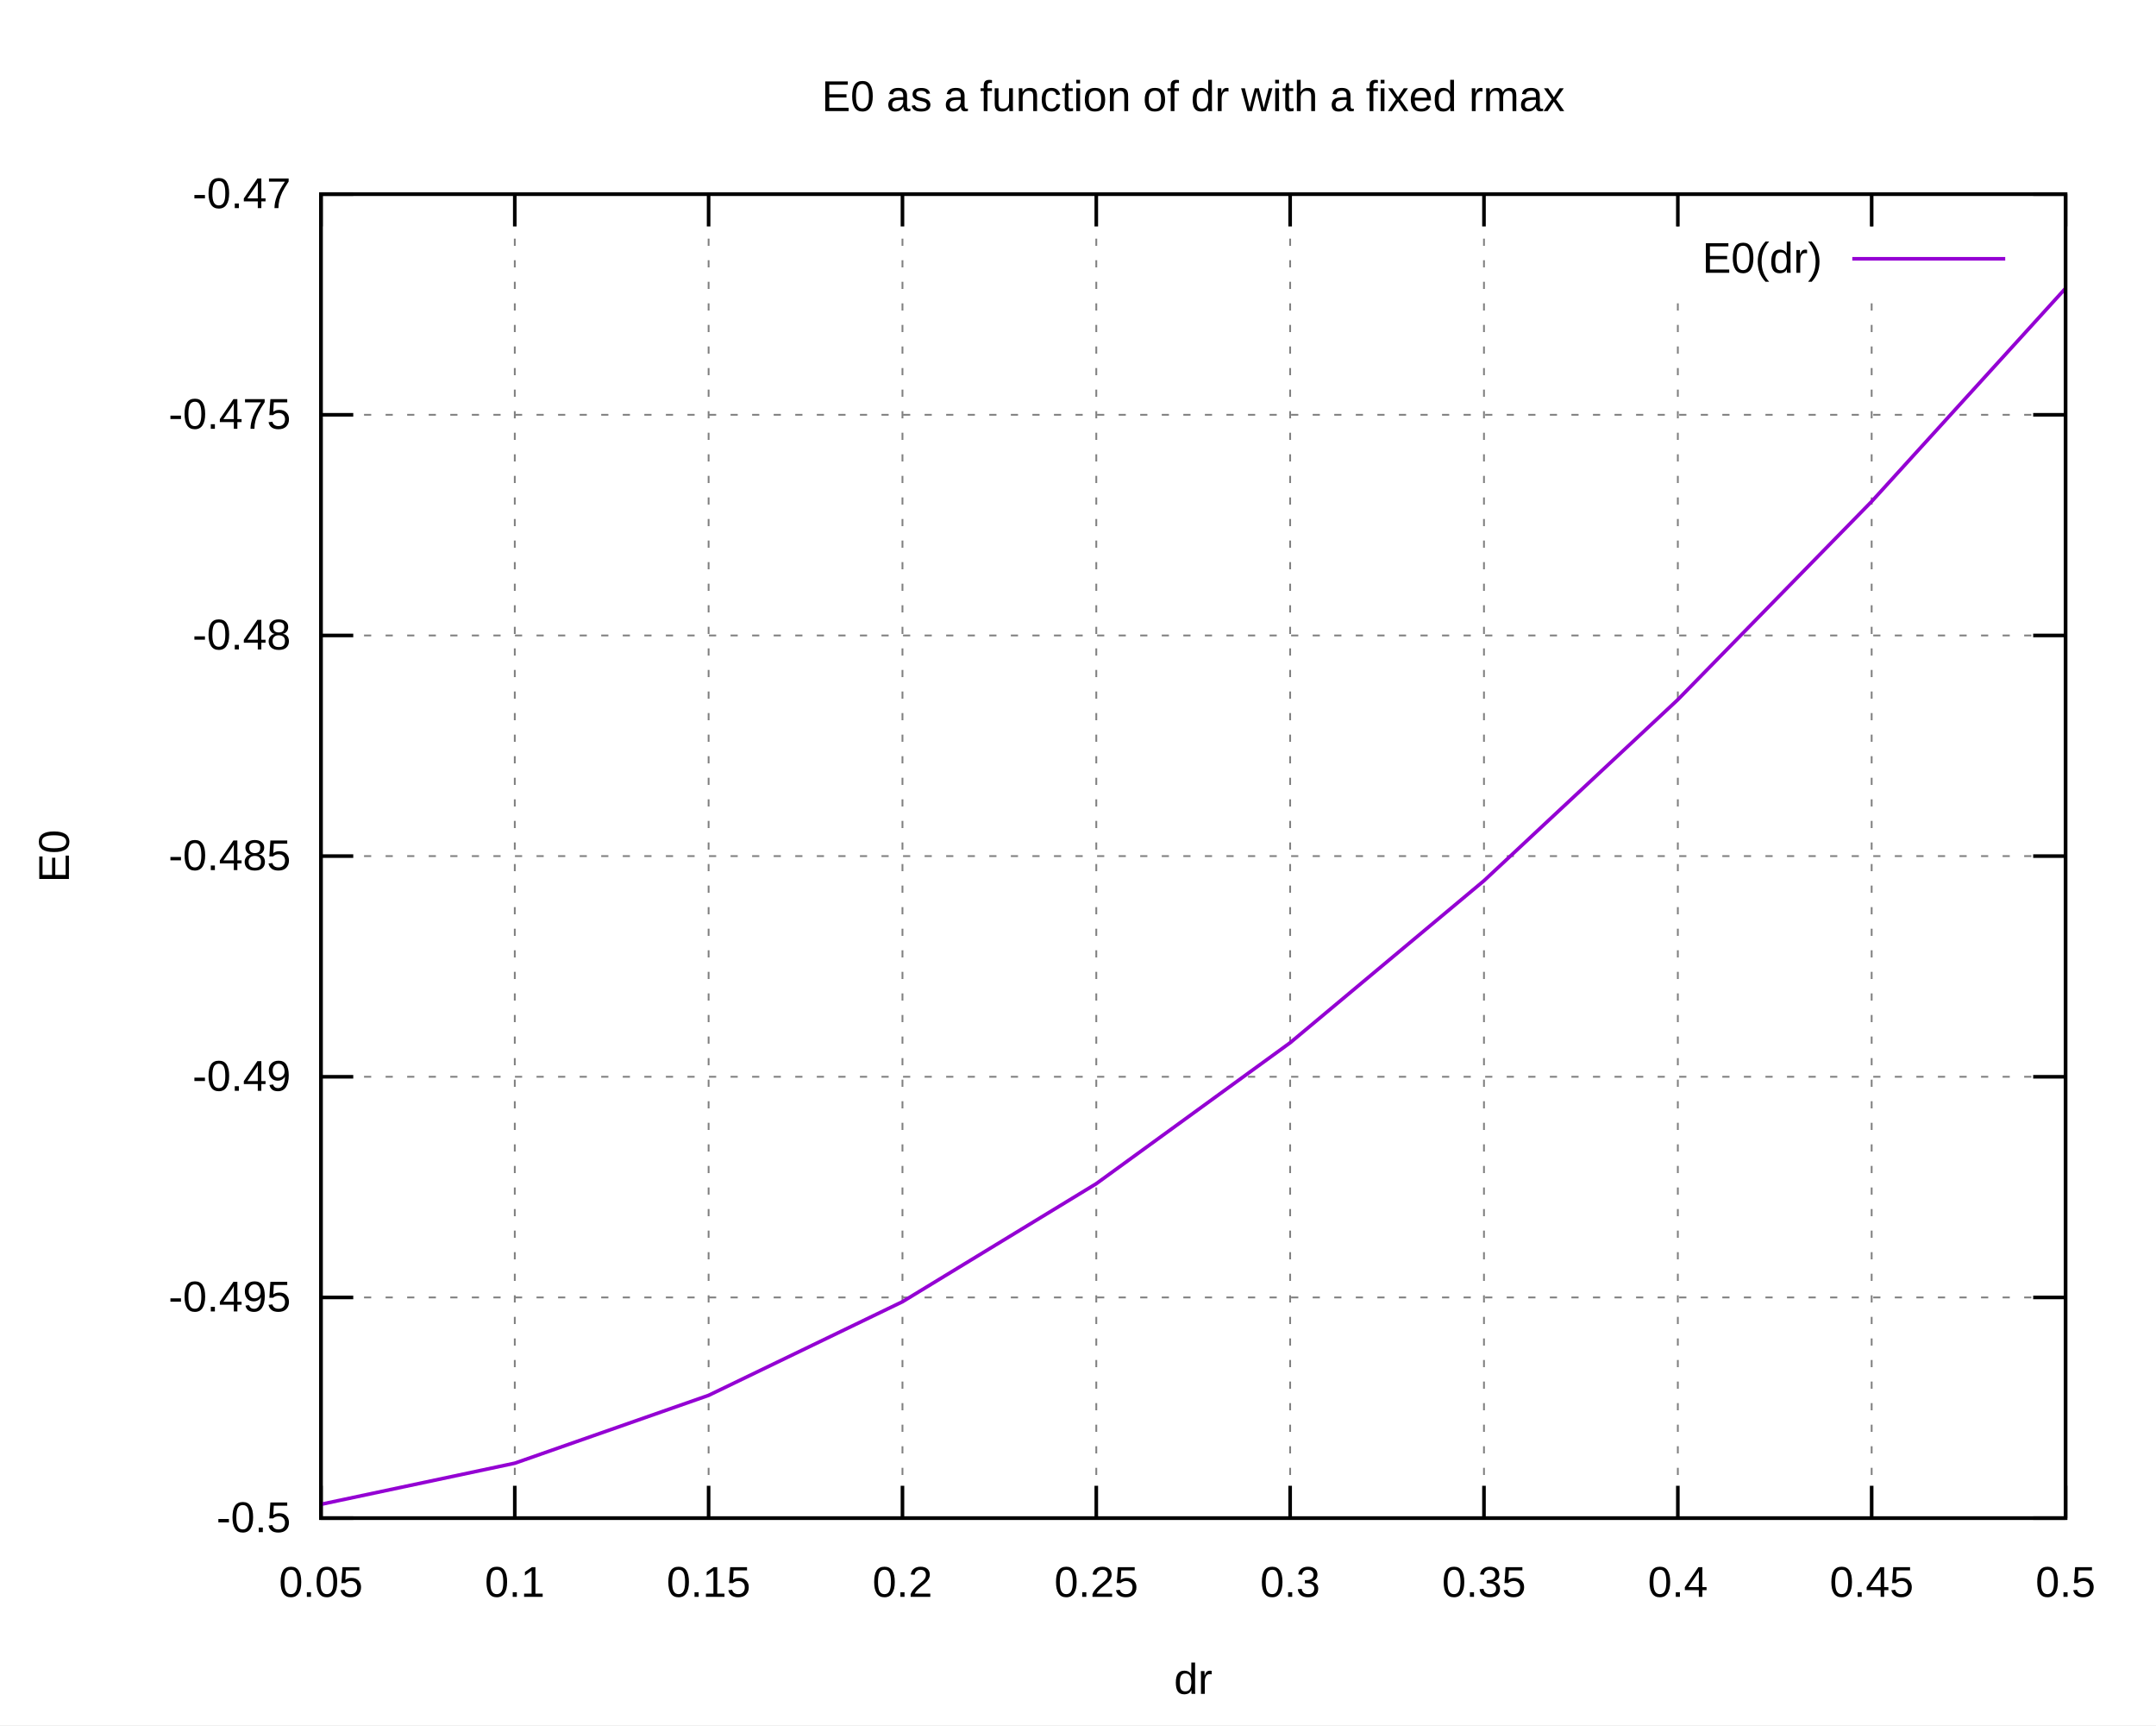
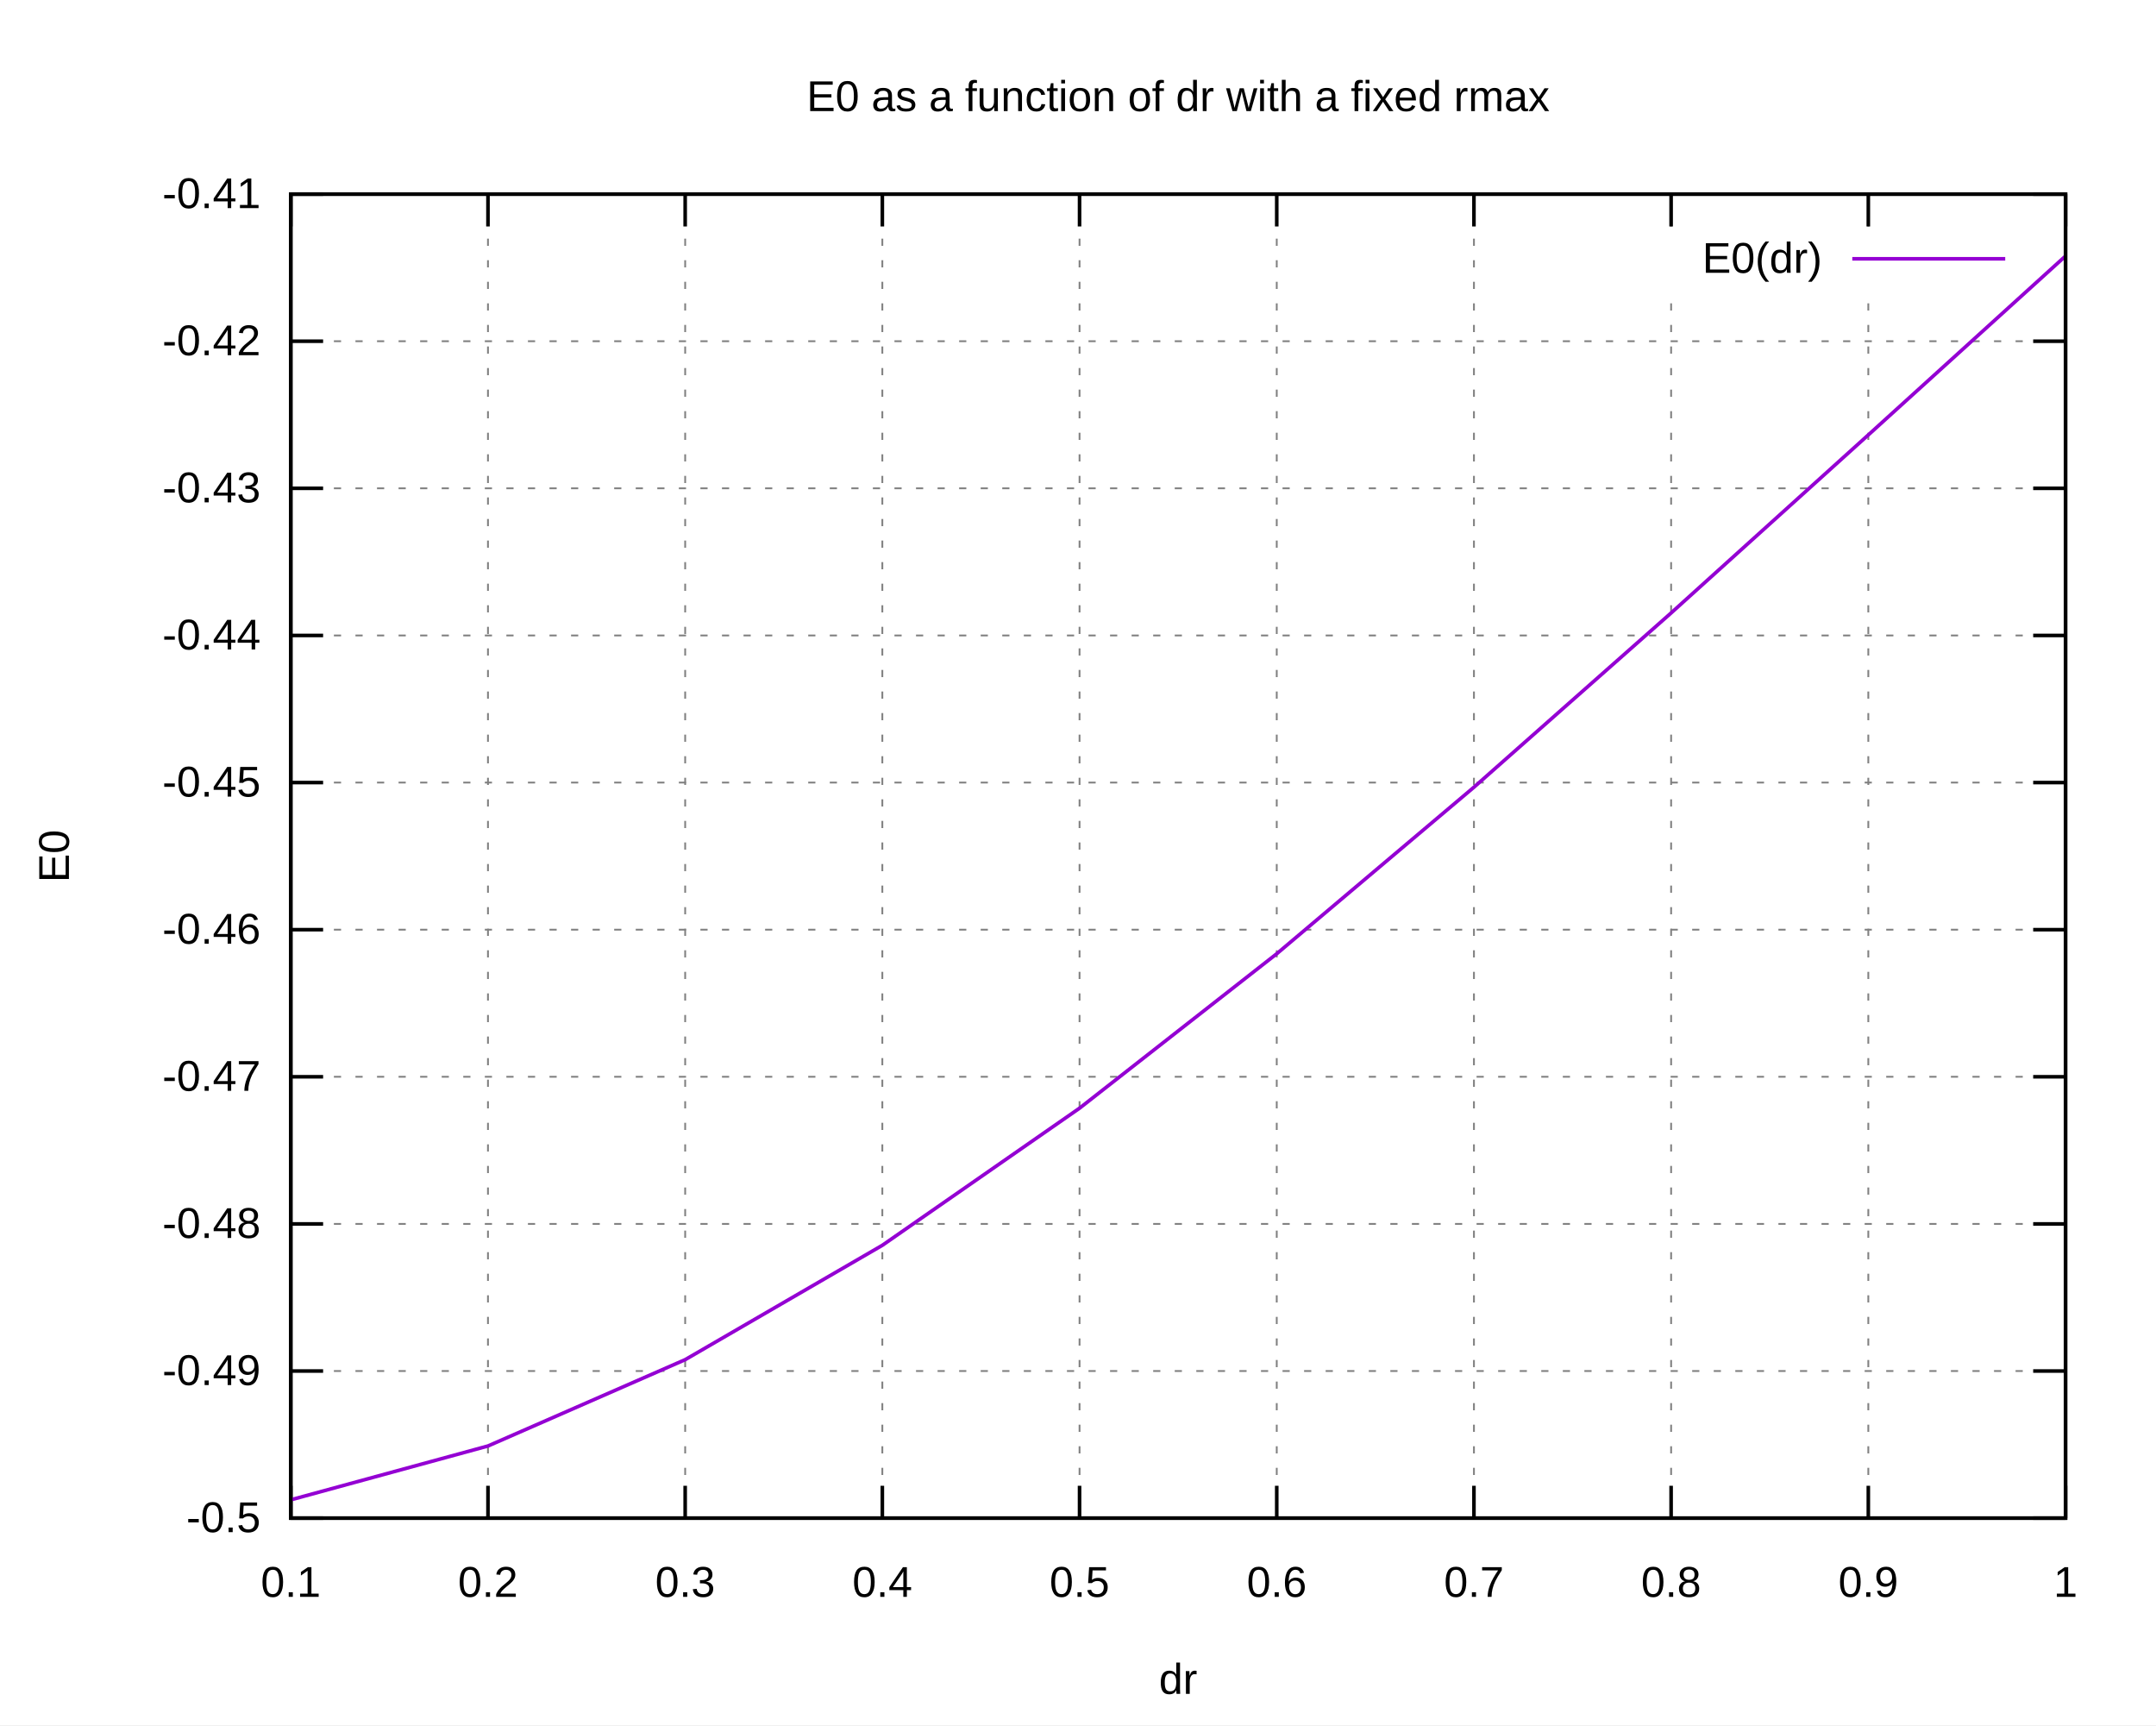
<svg xmlns="http://www.w3.org/2000/svg" xmlns:xlink="http://www.w3.org/1999/xlink" width="600" height="480" viewBox="0 0 600 480">
  <g id="gnuplot_canvas">
    <rect x="0" y="0" width="600" height="480" fill="#ffffff" />
    <defs>
      <circle id="gpDot" r="0.5" stroke-width="0.5" stroke="currentColor" />
      <path id="gpPt0" stroke-width="0.222" stroke="currentColor" d="M-1,0 h2 M0,-1 v2" />
      <path id="gpPt1" stroke-width="0.222" stroke="currentColor" d="M-1,-1 L1,1 M1,-1 L-1,1" />
      <path id="gpPt2" stroke-width="0.222" stroke="currentColor" d="M-1,0 L1,0 M0,-1 L0,1 M-1,-1 L1,1 M-1,1 L1,-1" />
      <rect id="gpPt3" stroke-width="0.222" stroke="currentColor" x="-1" y="-1" width="2" height="2" />
      <rect id="gpPt4" stroke-width="0.222" stroke="currentColor" fill="currentColor" x="-1" y="-1" width="2" height="2" />
      <circle id="gpPt5" stroke-width="0.222" stroke="currentColor" cx="0" cy="0" r="1" />
      <use xlink:href="#gpPt5" id="gpPt6" fill="currentColor" stroke="none" />
      <path id="gpPt7" stroke-width="0.222" stroke="currentColor" d="M0,-1.33 L-1.33,0.67 L1.33,0.67 z" />
      <use xlink:href="#gpPt7" id="gpPt8" fill="currentColor" stroke="none" />
      <use xlink:href="#gpPt7" id="gpPt9" stroke="currentColor" transform="rotate(180)" />
      <use xlink:href="#gpPt9" id="gpPt10" fill="currentColor" stroke="none" />
      <use xlink:href="#gpPt3" id="gpPt11" stroke="currentColor" transform="rotate(45)" />
      <use xlink:href="#gpPt11" id="gpPt12" fill="currentColor" stroke="none" />
      <path id="gpPt13" stroke-width="0.222" stroke="currentColor" d="M0,1.330 L1.265,0.411 L0.782,-1.067 L-0.782,-1.076 L-1.265,0.411 z" />
      <use xlink:href="#gpPt13" id="gpPt14" fill="currentColor" stroke="none" />
      <filter id="textbox" filterUnits="objectBoundingBox" x="0" y="0" height="1" width="1">
        <feFlood flood-color="#FFFFFF" flood-opacity="1" result="bgnd" />
        <feComposite in="SourceGraphic" in2="bgnd" operator="atop" />
      </filter>
      <filter id="greybox" filterUnits="objectBoundingBox" x="0" y="0" height="1" width="1">
        <feFlood flood-color="lightgrey" flood-opacity="1" result="grey" />
        <feComposite in="SourceGraphic" in2="grey" operator="atop" />
      </filter>
    </defs>
    <g fill="none" color="#FFFFFF" stroke="currentColor" stroke-width="1.00" stroke-linecap="butt" stroke-linejoin="miter">
</g>
    <g fill="none" color="black" stroke="currentColor" stroke-width="1.00" stroke-linecap="butt" stroke-linejoin="miter">
</g>
    <g fill="none" color="black" stroke="black" stroke-width="0.50" stroke-linecap="butt" stroke-linejoin="miter">
</g>
    <g fill="none" color="gray" stroke="currentColor" stroke-width="0.50" stroke-linecap="butt" stroke-linejoin="miter">
-       <path stroke="gray" stroke-dasharray="2,4" class="gridline" d="M89.31,422.40 L574.82,422.40  " />
-     </g>
-     <g fill="none" color="gray" stroke="gray" stroke-width="1.00" stroke-linecap="butt" stroke-linejoin="miter">
- </g>
-     <g fill="none" color="black" stroke="currentColor" stroke-width="1.00" stroke-linecap="butt" stroke-linejoin="miter">
-       <path stroke="black" d="M89.31,422.40 L98.31,422.40 M574.82,422.40 L565.82,422.40  " />
-       <g transform="translate(80.92,426.30)" stroke="none" fill="black" font-family="Arial" font-size="12.00" text-anchor="end">
+       <path stroke="gray" stroke-dasharray="2,4" class="gridline" d="M80.92,422.40 L574.82,422.40  " />
+     </g>
+     <g fill="none" color="gray" stroke="gray" stroke-width="1.00" stroke-linecap="butt" stroke-linejoin="miter">
+ </g>
+     <g fill="none" color="black" stroke="currentColor" stroke-width="1.00" stroke-linecap="butt" stroke-linejoin="miter">
+       <path stroke="black" d="M80.92,422.40 L89.92,422.40 M574.82,422.40 L565.82,422.40  " />
+       <g transform="translate(72.53,426.30)" stroke="none" fill="black" font-family="Arial" font-size="12.00" text-anchor="end">
        <text>
          <tspan font-family="Arial">-0.5</tspan>
        </text>
      </g>
    </g>
    <g fill="none" color="black" stroke="currentColor" stroke-width="1.00" stroke-linecap="butt" stroke-linejoin="miter">
</g>
    <g fill="none" color="black" stroke="black" stroke-width="0.50" stroke-linecap="butt" stroke-linejoin="miter">
</g>
    <g fill="none" color="gray" stroke="currentColor" stroke-width="0.50" stroke-linecap="butt" stroke-linejoin="miter">
-       <path stroke="gray" stroke-dasharray="2,4" class="gridline" d="M89.31,361.00 L574.82,361.00  " />
-     </g>
-     <g fill="none" color="gray" stroke="gray" stroke-width="1.00" stroke-linecap="butt" stroke-linejoin="miter">
- </g>
-     <g fill="none" color="black" stroke="currentColor" stroke-width="1.00" stroke-linecap="butt" stroke-linejoin="miter">
-       <path stroke="black" d="M89.31,361.00 L98.31,361.00 M574.82,361.00 L565.82,361.00  " />
-       <g transform="translate(80.92,364.90)" stroke="none" fill="black" font-family="Arial" font-size="12.00" text-anchor="end">
-         <text>
-           <tspan font-family="Arial">-0.495</tspan>
-         </text>
-       </g>
-     </g>
-     <g fill="none" color="black" stroke="currentColor" stroke-width="1.00" stroke-linecap="butt" stroke-linejoin="miter">
- </g>
-     <g fill="none" color="black" stroke="black" stroke-width="0.50" stroke-linecap="butt" stroke-linejoin="miter">
- </g>
-     <g fill="none" color="gray" stroke="currentColor" stroke-width="0.50" stroke-linecap="butt" stroke-linejoin="miter">
-       <path stroke="gray" stroke-dasharray="2,4" class="gridline" d="M89.31,299.60 L574.82,299.60  " />
-     </g>
-     <g fill="none" color="gray" stroke="gray" stroke-width="1.00" stroke-linecap="butt" stroke-linejoin="miter">
- </g>
-     <g fill="none" color="black" stroke="currentColor" stroke-width="1.00" stroke-linecap="butt" stroke-linejoin="miter">
-       <path stroke="black" d="M89.31,299.60 L98.31,299.60 M574.82,299.60 L565.82,299.60  " />
-       <g transform="translate(80.92,303.50)" stroke="none" fill="black" font-family="Arial" font-size="12.00" text-anchor="end">
+       <path stroke="gray" stroke-dasharray="2,4" class="gridline" d="M80.92,381.47 L574.82,381.47  " />
+     </g>
+     <g fill="none" color="gray" stroke="gray" stroke-width="1.00" stroke-linecap="butt" stroke-linejoin="miter">
+ </g>
+     <g fill="none" color="black" stroke="currentColor" stroke-width="1.00" stroke-linecap="butt" stroke-linejoin="miter">
+       <path stroke="black" d="M80.92,381.47 L89.92,381.47 M574.82,381.47 L565.82,381.47  " />
+       <g transform="translate(72.53,385.37)" stroke="none" fill="black" font-family="Arial" font-size="12.00" text-anchor="end">
        <text>
          <tspan font-family="Arial">-0.49</tspan>
        </text>
      </g>
    </g>
    <g fill="none" color="black" stroke="currentColor" stroke-width="1.00" stroke-linecap="butt" stroke-linejoin="miter">
</g>
    <g fill="none" color="black" stroke="black" stroke-width="0.50" stroke-linecap="butt" stroke-linejoin="miter">
</g>
    <g fill="none" color="gray" stroke="currentColor" stroke-width="0.50" stroke-linecap="butt" stroke-linejoin="miter">
-       <path stroke="gray" stroke-dasharray="2,4" class="gridline" d="M89.31,238.20 L574.82,238.20  " />
-     </g>
-     <g fill="none" color="gray" stroke="gray" stroke-width="1.00" stroke-linecap="butt" stroke-linejoin="miter">
- </g>
-     <g fill="none" color="black" stroke="currentColor" stroke-width="1.00" stroke-linecap="butt" stroke-linejoin="miter">
-       <path stroke="black" d="M89.31,238.20 L98.31,238.20 M574.82,238.20 L565.82,238.20  " />
-       <g transform="translate(80.92,242.10)" stroke="none" fill="black" font-family="Arial" font-size="12.00" text-anchor="end">
-         <text>
-           <tspan font-family="Arial">-0.485</tspan>
-         </text>
-       </g>
-     </g>
-     <g fill="none" color="black" stroke="currentColor" stroke-width="1.00" stroke-linecap="butt" stroke-linejoin="miter">
- </g>
-     <g fill="none" color="black" stroke="black" stroke-width="0.50" stroke-linecap="butt" stroke-linejoin="miter">
- </g>
-     <g fill="none" color="gray" stroke="currentColor" stroke-width="0.50" stroke-linecap="butt" stroke-linejoin="miter">
-       <path stroke="gray" stroke-dasharray="2,4" class="gridline" d="M89.31,176.81 L574.82,176.81  " />
-     </g>
-     <g fill="none" color="gray" stroke="gray" stroke-width="1.00" stroke-linecap="butt" stroke-linejoin="miter">
- </g>
-     <g fill="none" color="black" stroke="currentColor" stroke-width="1.00" stroke-linecap="butt" stroke-linejoin="miter">
-       <path stroke="black" d="M89.31,176.81 L98.31,176.81 M574.82,176.81 L565.82,176.81  " />
-       <g transform="translate(80.92,180.71)" stroke="none" fill="black" font-family="Arial" font-size="12.00" text-anchor="end">
+       <path stroke="gray" stroke-dasharray="2,4" class="gridline" d="M80.92,340.54 L574.82,340.54  " />
+     </g>
+     <g fill="none" color="gray" stroke="gray" stroke-width="1.00" stroke-linecap="butt" stroke-linejoin="miter">
+ </g>
+     <g fill="none" color="black" stroke="currentColor" stroke-width="1.00" stroke-linecap="butt" stroke-linejoin="miter">
+       <path stroke="black" d="M80.92,340.54 L89.92,340.54 M574.82,340.54 L565.82,340.54  " />
+       <g transform="translate(72.53,344.44)" stroke="none" fill="black" font-family="Arial" font-size="12.00" text-anchor="end">
        <text>
          <tspan font-family="Arial">-0.48</tspan>
        </text>
      </g>
    </g>
    <g fill="none" color="black" stroke="currentColor" stroke-width="1.00" stroke-linecap="butt" stroke-linejoin="miter">
</g>
    <g fill="none" color="black" stroke="black" stroke-width="0.50" stroke-linecap="butt" stroke-linejoin="miter">
</g>
    <g fill="none" color="gray" stroke="currentColor" stroke-width="0.50" stroke-linecap="butt" stroke-linejoin="miter">
-       <path stroke="gray" stroke-dasharray="2,4" class="gridline" d="M89.31,115.41 L574.82,115.41  " />
-     </g>
-     <g fill="none" color="gray" stroke="gray" stroke-width="1.00" stroke-linecap="butt" stroke-linejoin="miter">
- </g>
-     <g fill="none" color="black" stroke="currentColor" stroke-width="1.00" stroke-linecap="butt" stroke-linejoin="miter">
-       <path stroke="black" d="M89.31,115.41 L98.31,115.41 M574.82,115.41 L565.82,115.41  " />
-       <g transform="translate(80.92,119.31)" stroke="none" fill="black" font-family="Arial" font-size="12.00" text-anchor="end">
-         <text>
-           <tspan font-family="Arial">-0.475</tspan>
-         </text>
-       </g>
-     </g>
-     <g fill="none" color="black" stroke="currentColor" stroke-width="1.00" stroke-linecap="butt" stroke-linejoin="miter">
- </g>
-     <g fill="none" color="black" stroke="black" stroke-width="0.50" stroke-linecap="butt" stroke-linejoin="miter">
- </g>
-     <g fill="none" color="gray" stroke="currentColor" stroke-width="0.50" stroke-linecap="butt" stroke-linejoin="miter">
-       <path stroke="gray" stroke-dasharray="2,4" class="gridline" d="M89.31,54.01 L574.82,54.01  " />
-     </g>
-     <g fill="none" color="gray" stroke="gray" stroke-width="1.00" stroke-linecap="butt" stroke-linejoin="miter">
- </g>
-     <g fill="none" color="black" stroke="currentColor" stroke-width="1.00" stroke-linecap="butt" stroke-linejoin="miter">
-       <path stroke="black" d="M89.31,54.01 L98.31,54.01 M574.82,54.01 L565.82,54.01  " />
-       <g transform="translate(80.92,57.91)" stroke="none" fill="black" font-family="Arial" font-size="12.00" text-anchor="end">
+       <path stroke="gray" stroke-dasharray="2,4" class="gridline" d="M80.92,299.60 L574.82,299.60  " />
+     </g>
+     <g fill="none" color="gray" stroke="gray" stroke-width="1.00" stroke-linecap="butt" stroke-linejoin="miter">
+ </g>
+     <g fill="none" color="black" stroke="currentColor" stroke-width="1.00" stroke-linecap="butt" stroke-linejoin="miter">
+       <path stroke="black" d="M80.92,299.60 L89.92,299.60 M574.82,299.60 L565.82,299.60  " />
+       <g transform="translate(72.53,303.50)" stroke="none" fill="black" font-family="Arial" font-size="12.00" text-anchor="end">
        <text>
          <tspan font-family="Arial">-0.47</tspan>
        </text>
      </g>
    </g>
    <g fill="none" color="black" stroke="currentColor" stroke-width="1.00" stroke-linecap="butt" stroke-linejoin="miter">
</g>
    <g fill="none" color="black" stroke="black" stroke-width="0.50" stroke-linecap="butt" stroke-linejoin="miter">
</g>
    <g fill="none" color="gray" stroke="currentColor" stroke-width="0.50" stroke-linecap="butt" stroke-linejoin="miter">
-       <path stroke="gray" stroke-dasharray="2,4" class="gridline" d="M89.31,422.40 L89.31,54.01  " />
-     </g>
-     <g fill="none" color="gray" stroke="gray" stroke-width="1.00" stroke-linecap="butt" stroke-linejoin="miter">
- </g>
-     <g fill="none" color="black" stroke="currentColor" stroke-width="1.00" stroke-linecap="butt" stroke-linejoin="miter">
-       <path stroke="black" d="M89.31,422.40 L89.31,413.40 M89.31,54.01 L89.31,63.01  " />
-       <g transform="translate(89.31,444.30)" stroke="none" fill="black" font-family="Arial" font-size="12.00" text-anchor="middle">
-         <text>
-           <tspan font-family="Arial"> 0.05</tspan>
-         </text>
-       </g>
-     </g>
-     <g fill="none" color="black" stroke="currentColor" stroke-width="1.00" stroke-linecap="butt" stroke-linejoin="miter">
- </g>
-     <g fill="none" color="black" stroke="black" stroke-width="0.50" stroke-linecap="butt" stroke-linejoin="miter">
- </g>
-     <g fill="none" color="gray" stroke="currentColor" stroke-width="0.50" stroke-linecap="butt" stroke-linejoin="miter">
-       <path stroke="gray" stroke-dasharray="2,4" class="gridline" d="M143.26,422.40 L143.26,54.01  " />
-     </g>
-     <g fill="none" color="gray" stroke="gray" stroke-width="1.00" stroke-linecap="butt" stroke-linejoin="miter">
- </g>
-     <g fill="none" color="black" stroke="currentColor" stroke-width="1.00" stroke-linecap="butt" stroke-linejoin="miter">
-       <path stroke="black" d="M143.26,422.40 L143.26,413.40 M143.26,54.01 L143.26,63.01  " />
-       <g transform="translate(143.26,444.30)" stroke="none" fill="black" font-family="Arial" font-size="12.00" text-anchor="middle">
+       <path stroke="gray" stroke-dasharray="2,4" class="gridline" d="M80.92,258.67 L574.82,258.67  " />
+     </g>
+     <g fill="none" color="gray" stroke="gray" stroke-width="1.00" stroke-linecap="butt" stroke-linejoin="miter">
+ </g>
+     <g fill="none" color="black" stroke="currentColor" stroke-width="1.00" stroke-linecap="butt" stroke-linejoin="miter">
+       <path stroke="black" d="M80.92,258.67 L89.92,258.67 M574.82,258.67 L565.82,258.67  " />
+       <g transform="translate(72.53,262.57)" stroke="none" fill="black" font-family="Arial" font-size="12.00" text-anchor="end">
+         <text>
+           <tspan font-family="Arial">-0.46</tspan>
+         </text>
+       </g>
+     </g>
+     <g fill="none" color="black" stroke="currentColor" stroke-width="1.00" stroke-linecap="butt" stroke-linejoin="miter">
+ </g>
+     <g fill="none" color="black" stroke="black" stroke-width="0.50" stroke-linecap="butt" stroke-linejoin="miter">
+ </g>
+     <g fill="none" color="gray" stroke="currentColor" stroke-width="0.50" stroke-linecap="butt" stroke-linejoin="miter">
+       <path stroke="gray" stroke-dasharray="2,4" class="gridline" d="M80.92,217.74 L574.82,217.74  " />
+     </g>
+     <g fill="none" color="gray" stroke="gray" stroke-width="1.00" stroke-linecap="butt" stroke-linejoin="miter">
+ </g>
+     <g fill="none" color="black" stroke="currentColor" stroke-width="1.00" stroke-linecap="butt" stroke-linejoin="miter">
+       <path stroke="black" d="M80.92,217.74 L89.92,217.74 M574.82,217.74 L565.82,217.74  " />
+       <g transform="translate(72.53,221.64)" stroke="none" fill="black" font-family="Arial" font-size="12.00" text-anchor="end">
+         <text>
+           <tspan font-family="Arial">-0.45</tspan>
+         </text>
+       </g>
+     </g>
+     <g fill="none" color="black" stroke="currentColor" stroke-width="1.00" stroke-linecap="butt" stroke-linejoin="miter">
+ </g>
+     <g fill="none" color="black" stroke="black" stroke-width="0.50" stroke-linecap="butt" stroke-linejoin="miter">
+ </g>
+     <g fill="none" color="gray" stroke="currentColor" stroke-width="0.50" stroke-linecap="butt" stroke-linejoin="miter">
+       <path stroke="gray" stroke-dasharray="2,4" class="gridline" d="M80.92,176.81 L574.82,176.81  " />
+     </g>
+     <g fill="none" color="gray" stroke="gray" stroke-width="1.00" stroke-linecap="butt" stroke-linejoin="miter">
+ </g>
+     <g fill="none" color="black" stroke="currentColor" stroke-width="1.00" stroke-linecap="butt" stroke-linejoin="miter">
+       <path stroke="black" d="M80.92,176.81 L89.92,176.81 M574.82,176.81 L565.82,176.81  " />
+       <g transform="translate(72.53,180.71)" stroke="none" fill="black" font-family="Arial" font-size="12.00" text-anchor="end">
+         <text>
+           <tspan font-family="Arial">-0.44</tspan>
+         </text>
+       </g>
+     </g>
+     <g fill="none" color="black" stroke="currentColor" stroke-width="1.00" stroke-linecap="butt" stroke-linejoin="miter">
+ </g>
+     <g fill="none" color="black" stroke="black" stroke-width="0.50" stroke-linecap="butt" stroke-linejoin="miter">
+ </g>
+     <g fill="none" color="gray" stroke="currentColor" stroke-width="0.50" stroke-linecap="butt" stroke-linejoin="miter">
+       <path stroke="gray" stroke-dasharray="2,4" class="gridline" d="M80.92,135.87 L574.82,135.87  " />
+     </g>
+     <g fill="none" color="gray" stroke="gray" stroke-width="1.00" stroke-linecap="butt" stroke-linejoin="miter">
+ </g>
+     <g fill="none" color="black" stroke="currentColor" stroke-width="1.00" stroke-linecap="butt" stroke-linejoin="miter">
+       <path stroke="black" d="M80.92,135.87 L89.92,135.87 M574.82,135.87 L565.82,135.87  " />
+       <g transform="translate(72.53,139.77)" stroke="none" fill="black" font-family="Arial" font-size="12.00" text-anchor="end">
+         <text>
+           <tspan font-family="Arial">-0.43</tspan>
+         </text>
+       </g>
+     </g>
+     <g fill="none" color="black" stroke="currentColor" stroke-width="1.00" stroke-linecap="butt" stroke-linejoin="miter">
+ </g>
+     <g fill="none" color="black" stroke="black" stroke-width="0.50" stroke-linecap="butt" stroke-linejoin="miter">
+ </g>
+     <g fill="none" color="gray" stroke="currentColor" stroke-width="0.50" stroke-linecap="butt" stroke-linejoin="miter">
+       <path stroke="gray" stroke-dasharray="2,4" class="gridline" d="M80.92,94.94 L574.82,94.94  " />
+     </g>
+     <g fill="none" color="gray" stroke="gray" stroke-width="1.00" stroke-linecap="butt" stroke-linejoin="miter">
+ </g>
+     <g fill="none" color="black" stroke="currentColor" stroke-width="1.00" stroke-linecap="butt" stroke-linejoin="miter">
+       <path stroke="black" d="M80.92,94.94 L89.92,94.94 M574.82,94.94 L565.82,94.94  " />
+       <g transform="translate(72.53,98.84)" stroke="none" fill="black" font-family="Arial" font-size="12.00" text-anchor="end">
+         <text>
+           <tspan font-family="Arial">-0.42</tspan>
+         </text>
+       </g>
+     </g>
+     <g fill="none" color="black" stroke="currentColor" stroke-width="1.00" stroke-linecap="butt" stroke-linejoin="miter">
+ </g>
+     <g fill="none" color="black" stroke="black" stroke-width="0.50" stroke-linecap="butt" stroke-linejoin="miter">
+ </g>
+     <g fill="none" color="gray" stroke="currentColor" stroke-width="0.50" stroke-linecap="butt" stroke-linejoin="miter">
+       <path stroke="gray" stroke-dasharray="2,4" class="gridline" d="M80.92,54.01 L574.82,54.01  " />
+     </g>
+     <g fill="none" color="gray" stroke="gray" stroke-width="1.00" stroke-linecap="butt" stroke-linejoin="miter">
+ </g>
+     <g fill="none" color="black" stroke="currentColor" stroke-width="1.00" stroke-linecap="butt" stroke-linejoin="miter">
+       <path stroke="black" d="M80.92,54.01 L89.92,54.01 M574.82,54.01 L565.82,54.01  " />
+       <g transform="translate(72.53,57.91)" stroke="none" fill="black" font-family="Arial" font-size="12.00" text-anchor="end">
+         <text>
+           <tspan font-family="Arial">-0.41</tspan>
+         </text>
+       </g>
+     </g>
+     <g fill="none" color="black" stroke="currentColor" stroke-width="1.00" stroke-linecap="butt" stroke-linejoin="miter">
+ </g>
+     <g fill="none" color="black" stroke="black" stroke-width="0.50" stroke-linecap="butt" stroke-linejoin="miter">
+ </g>
+     <g fill="none" color="gray" stroke="currentColor" stroke-width="0.50" stroke-linecap="butt" stroke-linejoin="miter">
+       <path stroke="gray" stroke-dasharray="2,4" class="gridline" d="M80.92,422.40 L80.92,54.01  " />
+     </g>
+     <g fill="none" color="gray" stroke="gray" stroke-width="1.00" stroke-linecap="butt" stroke-linejoin="miter">
+ </g>
+     <g fill="none" color="black" stroke="currentColor" stroke-width="1.00" stroke-linecap="butt" stroke-linejoin="miter">
+       <path stroke="black" d="M80.92,422.40 L80.92,413.40 M80.92,54.01 L80.92,63.01  " />
+       <g transform="translate(80.92,444.30)" stroke="none" fill="black" font-family="Arial" font-size="12.00" text-anchor="middle">
        <text>
          <tspan font-family="Arial"> 0.1</tspan>
        </text>
      </g>
    </g>
    <g fill="none" color="black" stroke="currentColor" stroke-width="1.00" stroke-linecap="butt" stroke-linejoin="miter">
</g>
    <g fill="none" color="black" stroke="black" stroke-width="0.50" stroke-linecap="butt" stroke-linejoin="miter">
</g>
    <g fill="none" color="gray" stroke="currentColor" stroke-width="0.50" stroke-linecap="butt" stroke-linejoin="miter">
-       <path stroke="gray" stroke-dasharray="2,4" class="gridline" d="M197.20,422.40 L197.20,54.01  " />
-     </g>
-     <g fill="none" color="gray" stroke="gray" stroke-width="1.00" stroke-linecap="butt" stroke-linejoin="miter">
- </g>
-     <g fill="none" color="black" stroke="currentColor" stroke-width="1.00" stroke-linecap="butt" stroke-linejoin="miter">
-       <path stroke="black" d="M197.20,422.40 L197.20,413.40 M197.20,54.01 L197.20,63.01  " />
-       <g transform="translate(197.20,444.30)" stroke="none" fill="black" font-family="Arial" font-size="12.00" text-anchor="middle">
-         <text>
-           <tspan font-family="Arial"> 0.15</tspan>
-         </text>
-       </g>
-     </g>
-     <g fill="none" color="black" stroke="currentColor" stroke-width="1.00" stroke-linecap="butt" stroke-linejoin="miter">
- </g>
-     <g fill="none" color="black" stroke="black" stroke-width="0.50" stroke-linecap="butt" stroke-linejoin="miter">
- </g>
-     <g fill="none" color="gray" stroke="currentColor" stroke-width="0.50" stroke-linecap="butt" stroke-linejoin="miter">
-       <path stroke="gray" stroke-dasharray="2,4" class="gridline" d="M251.15,422.40 L251.15,54.01  " />
-     </g>
-     <g fill="none" color="gray" stroke="gray" stroke-width="1.00" stroke-linecap="butt" stroke-linejoin="miter">
- </g>
-     <g fill="none" color="black" stroke="currentColor" stroke-width="1.00" stroke-linecap="butt" stroke-linejoin="miter">
-       <path stroke="black" d="M251.15,422.40 L251.15,413.40 M251.15,54.01 L251.15,63.01  " />
-       <g transform="translate(251.15,444.30)" stroke="none" fill="black" font-family="Arial" font-size="12.00" text-anchor="middle">
+       <path stroke="gray" stroke-dasharray="2,4" class="gridline" d="M135.80,422.40 L135.80,54.01  " />
+     </g>
+     <g fill="none" color="gray" stroke="gray" stroke-width="1.00" stroke-linecap="butt" stroke-linejoin="miter">
+ </g>
+     <g fill="none" color="black" stroke="currentColor" stroke-width="1.00" stroke-linecap="butt" stroke-linejoin="miter">
+       <path stroke="black" d="M135.80,422.40 L135.80,413.40 M135.80,54.01 L135.80,63.01  " />
+       <g transform="translate(135.80,444.30)" stroke="none" fill="black" font-family="Arial" font-size="12.00" text-anchor="middle">
        <text>
          <tspan font-family="Arial"> 0.2</tspan>
        </text>
      </g>
    </g>
    <g fill="none" color="black" stroke="currentColor" stroke-width="1.00" stroke-linecap="butt" stroke-linejoin="miter">
</g>
    <g fill="none" color="black" stroke="black" stroke-width="0.50" stroke-linecap="butt" stroke-linejoin="miter">
</g>
    <g fill="none" color="gray" stroke="currentColor" stroke-width="0.50" stroke-linecap="butt" stroke-linejoin="miter">
-       <path stroke="gray" stroke-dasharray="2,4" class="gridline" d="M305.09,422.40 L305.09,54.01  " />
-     </g>
-     <g fill="none" color="gray" stroke="gray" stroke-width="1.00" stroke-linecap="butt" stroke-linejoin="miter">
- </g>
-     <g fill="none" color="black" stroke="currentColor" stroke-width="1.00" stroke-linecap="butt" stroke-linejoin="miter">
-       <path stroke="black" d="M305.09,422.40 L305.09,413.40 M305.09,54.01 L305.09,63.01  " />
-       <g transform="translate(305.09,444.30)" stroke="none" fill="black" font-family="Arial" font-size="12.00" text-anchor="middle">
-         <text>
-           <tspan font-family="Arial"> 0.25</tspan>
-         </text>
-       </g>
-     </g>
-     <g fill="none" color="black" stroke="currentColor" stroke-width="1.00" stroke-linecap="butt" stroke-linejoin="miter">
- </g>
-     <g fill="none" color="black" stroke="black" stroke-width="0.50" stroke-linecap="butt" stroke-linejoin="miter">
- </g>
-     <g fill="none" color="gray" stroke="currentColor" stroke-width="0.50" stroke-linecap="butt" stroke-linejoin="miter">
-       <path stroke="gray" stroke-dasharray="2,4" class="gridline" d="M359.04,422.40 L359.04,54.01  " />
-     </g>
-     <g fill="none" color="gray" stroke="gray" stroke-width="1.00" stroke-linecap="butt" stroke-linejoin="miter">
- </g>
-     <g fill="none" color="black" stroke="currentColor" stroke-width="1.00" stroke-linecap="butt" stroke-linejoin="miter">
-       <path stroke="black" d="M359.04,422.40 L359.04,413.40 M359.04,54.01 L359.04,63.01  " />
-       <g transform="translate(359.04,444.30)" stroke="none" fill="black" font-family="Arial" font-size="12.00" text-anchor="middle">
+       <path stroke="gray" stroke-dasharray="2,4" class="gridline" d="M190.68,422.40 L190.68,54.01  " />
+     </g>
+     <g fill="none" color="gray" stroke="gray" stroke-width="1.00" stroke-linecap="butt" stroke-linejoin="miter">
+ </g>
+     <g fill="none" color="black" stroke="currentColor" stroke-width="1.00" stroke-linecap="butt" stroke-linejoin="miter">
+       <path stroke="black" d="M190.68,422.40 L190.68,413.40 M190.68,54.01 L190.68,63.01  " />
+       <g transform="translate(190.68,444.30)" stroke="none" fill="black" font-family="Arial" font-size="12.00" text-anchor="middle">
        <text>
          <tspan font-family="Arial"> 0.3</tspan>
        </text>
      </g>
    </g>
    <g fill="none" color="black" stroke="currentColor" stroke-width="1.00" stroke-linecap="butt" stroke-linejoin="miter">
</g>
    <g fill="none" color="black" stroke="black" stroke-width="0.50" stroke-linecap="butt" stroke-linejoin="miter">
</g>
    <g fill="none" color="gray" stroke="currentColor" stroke-width="0.50" stroke-linecap="butt" stroke-linejoin="miter">
-       <path stroke="gray" stroke-dasharray="2,4" class="gridline" d="M412.98,422.40 L412.98,54.01  " />
-     </g>
-     <g fill="none" color="gray" stroke="gray" stroke-width="1.00" stroke-linecap="butt" stroke-linejoin="miter">
- </g>
-     <g fill="none" color="black" stroke="currentColor" stroke-width="1.00" stroke-linecap="butt" stroke-linejoin="miter">
-       <path stroke="black" d="M412.98,422.40 L412.98,413.40 M412.98,54.01 L412.98,63.01  " />
-       <g transform="translate(412.98,444.30)" stroke="none" fill="black" font-family="Arial" font-size="12.00" text-anchor="middle">
-         <text>
-           <tspan font-family="Arial"> 0.35</tspan>
-         </text>
-       </g>
-     </g>
-     <g fill="none" color="black" stroke="currentColor" stroke-width="1.00" stroke-linecap="butt" stroke-linejoin="miter">
- </g>
-     <g fill="none" color="black" stroke="black" stroke-width="0.50" stroke-linecap="butt" stroke-linejoin="miter">
- </g>
-     <g fill="none" color="gray" stroke="currentColor" stroke-width="0.50" stroke-linecap="butt" stroke-linejoin="miter">
-       <path stroke="gray" stroke-dasharray="2,4" class="gridline" d="M466.93,422.40 L466.93,81.01 M466.93,63.01 L466.93,54.01  " />
-     </g>
-     <g fill="none" color="gray" stroke="gray" stroke-width="1.00" stroke-linecap="butt" stroke-linejoin="miter">
- </g>
-     <g fill="none" color="black" stroke="currentColor" stroke-width="1.00" stroke-linecap="butt" stroke-linejoin="miter">
-       <path stroke="black" d="M466.93,422.40 L466.93,413.40 M466.93,54.01 L466.93,63.01  " />
-       <g transform="translate(466.93,444.30)" stroke="none" fill="black" font-family="Arial" font-size="12.00" text-anchor="middle">
+       <path stroke="gray" stroke-dasharray="2,4" class="gridline" d="M245.55,422.40 L245.55,54.01  " />
+     </g>
+     <g fill="none" color="gray" stroke="gray" stroke-width="1.00" stroke-linecap="butt" stroke-linejoin="miter">
+ </g>
+     <g fill="none" color="black" stroke="currentColor" stroke-width="1.00" stroke-linecap="butt" stroke-linejoin="miter">
+       <path stroke="black" d="M245.55,422.40 L245.55,413.40 M245.55,54.01 L245.55,63.01  " />
+       <g transform="translate(245.55,444.30)" stroke="none" fill="black" font-family="Arial" font-size="12.00" text-anchor="middle">
        <text>
          <tspan font-family="Arial"> 0.4</tspan>
        </text>
      </g>
    </g>
    <g fill="none" color="black" stroke="currentColor" stroke-width="1.00" stroke-linecap="butt" stroke-linejoin="miter">
</g>
    <g fill="none" color="black" stroke="black" stroke-width="0.50" stroke-linecap="butt" stroke-linejoin="miter">
</g>
    <g fill="none" color="gray" stroke="currentColor" stroke-width="0.50" stroke-linecap="butt" stroke-linejoin="miter">
-       <path stroke="gray" stroke-dasharray="2,4" class="gridline" d="M520.87,422.40 L520.87,81.01 M520.87,63.01 L520.87,54.01  " />
-     </g>
-     <g fill="none" color="gray" stroke="gray" stroke-width="1.00" stroke-linecap="butt" stroke-linejoin="miter">
- </g>
-     <g fill="none" color="black" stroke="currentColor" stroke-width="1.00" stroke-linecap="butt" stroke-linejoin="miter">
-       <path stroke="black" d="M520.87,422.40 L520.87,413.40 M520.87,54.01 L520.87,63.01  " />
-       <g transform="translate(520.87,444.30)" stroke="none" fill="black" font-family="Arial" font-size="12.00" text-anchor="middle">
-         <text>
-           <tspan font-family="Arial"> 0.45</tspan>
+       <path stroke="gray" stroke-dasharray="2,4" class="gridline" d="M300.43,422.40 L300.43,54.01  " />
+     </g>
+     <g fill="none" color="gray" stroke="gray" stroke-width="1.00" stroke-linecap="butt" stroke-linejoin="miter">
+ </g>
+     <g fill="none" color="black" stroke="currentColor" stroke-width="1.00" stroke-linecap="butt" stroke-linejoin="miter">
+       <path stroke="black" d="M300.43,422.40 L300.43,413.40 M300.43,54.01 L300.43,63.01  " />
+       <g transform="translate(300.43,444.30)" stroke="none" fill="black" font-family="Arial" font-size="12.00" text-anchor="middle">
+         <text>
+           <tspan font-family="Arial"> 0.5</tspan>
+         </text>
+       </g>
+     </g>
+     <g fill="none" color="black" stroke="currentColor" stroke-width="1.00" stroke-linecap="butt" stroke-linejoin="miter">
+ </g>
+     <g fill="none" color="black" stroke="black" stroke-width="0.50" stroke-linecap="butt" stroke-linejoin="miter">
+ </g>
+     <g fill="none" color="gray" stroke="currentColor" stroke-width="0.50" stroke-linecap="butt" stroke-linejoin="miter">
+       <path stroke="gray" stroke-dasharray="2,4" class="gridline" d="M355.31,422.40 L355.31,54.01  " />
+     </g>
+     <g fill="none" color="gray" stroke="gray" stroke-width="1.00" stroke-linecap="butt" stroke-linejoin="miter">
+ </g>
+     <g fill="none" color="black" stroke="currentColor" stroke-width="1.00" stroke-linecap="butt" stroke-linejoin="miter">
+       <path stroke="black" d="M355.31,422.40 L355.31,413.40 M355.31,54.01 L355.31,63.01  " />
+       <g transform="translate(355.31,444.30)" stroke="none" fill="black" font-family="Arial" font-size="12.00" text-anchor="middle">
+         <text>
+           <tspan font-family="Arial"> 0.6</tspan>
+         </text>
+       </g>
+     </g>
+     <g fill="none" color="black" stroke="currentColor" stroke-width="1.00" stroke-linecap="butt" stroke-linejoin="miter">
+ </g>
+     <g fill="none" color="black" stroke="black" stroke-width="0.50" stroke-linecap="butt" stroke-linejoin="miter">
+ </g>
+     <g fill="none" color="gray" stroke="currentColor" stroke-width="0.50" stroke-linecap="butt" stroke-linejoin="miter">
+       <path stroke="gray" stroke-dasharray="2,4" class="gridline" d="M410.19,422.40 L410.19,54.01  " />
+     </g>
+     <g fill="none" color="gray" stroke="gray" stroke-width="1.00" stroke-linecap="butt" stroke-linejoin="miter">
+ </g>
+     <g fill="none" color="black" stroke="currentColor" stroke-width="1.00" stroke-linecap="butt" stroke-linejoin="miter">
+       <path stroke="black" d="M410.19,422.40 L410.19,413.40 M410.19,54.01 L410.19,63.01  " />
+       <g transform="translate(410.19,444.30)" stroke="none" fill="black" font-family="Arial" font-size="12.00" text-anchor="middle">
+         <text>
+           <tspan font-family="Arial"> 0.7</tspan>
+         </text>
+       </g>
+     </g>
+     <g fill="none" color="black" stroke="currentColor" stroke-width="1.00" stroke-linecap="butt" stroke-linejoin="miter">
+ </g>
+     <g fill="none" color="black" stroke="black" stroke-width="0.50" stroke-linecap="butt" stroke-linejoin="miter">
+ </g>
+     <g fill="none" color="gray" stroke="currentColor" stroke-width="0.50" stroke-linecap="butt" stroke-linejoin="miter">
+       <path stroke="gray" stroke-dasharray="2,4" class="gridline" d="M465.06,422.40 L465.06,81.01 M465.06,63.01 L465.06,54.01  " />
+     </g>
+     <g fill="none" color="gray" stroke="gray" stroke-width="1.00" stroke-linecap="butt" stroke-linejoin="miter">
+ </g>
+     <g fill="none" color="black" stroke="currentColor" stroke-width="1.00" stroke-linecap="butt" stroke-linejoin="miter">
+       <path stroke="black" d="M465.06,422.40 L465.06,413.40 M465.06,54.01 L465.06,63.01  " />
+       <g transform="translate(465.06,444.30)" stroke="none" fill="black" font-family="Arial" font-size="12.00" text-anchor="middle">
+         <text>
+           <tspan font-family="Arial"> 0.8</tspan>
+         </text>
+       </g>
+     </g>
+     <g fill="none" color="black" stroke="currentColor" stroke-width="1.00" stroke-linecap="butt" stroke-linejoin="miter">
+ </g>
+     <g fill="none" color="black" stroke="black" stroke-width="0.50" stroke-linecap="butt" stroke-linejoin="miter">
+ </g>
+     <g fill="none" color="gray" stroke="currentColor" stroke-width="0.50" stroke-linecap="butt" stroke-linejoin="miter">
+       <path stroke="gray" stroke-dasharray="2,4" class="gridline" d="M519.94,422.40 L519.94,81.01 M519.94,63.01 L519.94,54.01  " />
+     </g>
+     <g fill="none" color="gray" stroke="gray" stroke-width="1.00" stroke-linecap="butt" stroke-linejoin="miter">
+ </g>
+     <g fill="none" color="black" stroke="currentColor" stroke-width="1.00" stroke-linecap="butt" stroke-linejoin="miter">
+       <path stroke="black" d="M519.94,422.40 L519.94,413.40 M519.94,54.01 L519.94,63.01  " />
+       <g transform="translate(519.94,444.30)" stroke="none" fill="black" font-family="Arial" font-size="12.00" text-anchor="middle">
+         <text>
+           <tspan font-family="Arial"> 0.9</tspan>
        </text>
      </g>
    </g>
    <g fill="none" color="black" stroke="currentColor" stroke-width="1.00" stroke-linecap="butt" stroke-linejoin="miter">
</g>
    <g fill="none" color="black" stroke="black" stroke-width="0.50" stroke-linecap="butt" stroke-linejoin="miter">
</g>
    <g fill="none" color="gray" stroke="currentColor" stroke-width="0.50" stroke-linecap="butt" stroke-linejoin="miter">
      <path stroke="gray" stroke-dasharray="2,4" class="gridline" d="M574.82,422.40 L574.82,54.01  " />
    </g>
    <g fill="none" color="gray" stroke="gray" stroke-width="1.00" stroke-linecap="butt" stroke-linejoin="miter">
</g>
    <g fill="none" color="black" stroke="currentColor" stroke-width="1.00" stroke-linecap="butt" stroke-linejoin="miter">
      <path stroke="black" d="M574.82,422.40 L574.82,413.40 M574.82,54.01 L574.82,63.01  " />
      <g transform="translate(574.82,444.30)" stroke="none" fill="black" font-family="Arial" font-size="12.00" text-anchor="middle">
        <text>
-           <tspan font-family="Arial"> 0.5</tspan>
-         </text>
-       </g>
-     </g>
-     <g fill="none" color="black" stroke="currentColor" stroke-width="1.00" stroke-linecap="butt" stroke-linejoin="miter">
- </g>
-     <g fill="none" color="black" stroke="currentColor" stroke-width="1.00" stroke-linecap="butt" stroke-linejoin="miter">
-       <path stroke="black" d="M89.31,54.01 L89.31,422.40 L574.82,422.40 L574.82,54.01 L89.31,54.01 Z  " />
+           <tspan font-family="Arial"> 1</tspan>
+         </text>
+       </g>
+     </g>
+     <g fill="none" color="black" stroke="currentColor" stroke-width="1.00" stroke-linecap="butt" stroke-linejoin="miter">
+ </g>
+     <g fill="none" color="black" stroke="currentColor" stroke-width="1.00" stroke-linecap="butt" stroke-linejoin="miter">
+       <path stroke="black" d="M80.92,54.01 L80.92,422.40 L574.82,422.40 L574.82,54.01 L80.92,54.01 Z  " />
    </g>
    <g fill="none" color="black" stroke="currentColor" stroke-width="1.00" stroke-linecap="butt" stroke-linejoin="miter">
      <g transform="translate(19.18,238.21) rotate(270)" stroke="none" fill="black" font-family="Arial" font-size="12.00" text-anchor="middle">
        <text>
          <tspan font-family="Arial">E0</tspan>
        </text>
      </g>
    </g>
    <g fill="none" color="black" stroke="currentColor" stroke-width="1.00" stroke-linecap="butt" stroke-linejoin="miter">
-       <g transform="translate(332.06,471.30)" stroke="none" fill="black" font-family="Arial" font-size="12.00" text-anchor="middle">
+       <g transform="translate(327.87,471.30)" stroke="none" fill="black" font-family="Arial" font-size="12.00" text-anchor="middle">
        <text>
          <tspan font-family="Arial">dr</tspan>
        </text>
      </g>
    </g>
    <g fill="none" color="black" stroke="currentColor" stroke-width="1.00" stroke-linecap="butt" stroke-linejoin="miter">
</g>
    <g id="gnuplot_plot_1">
      <g fill="none" color="black" stroke="currentColor" stroke-width="1.00" stroke-linecap="butt" stroke-linejoin="miter">
        <g transform="translate(507.09,75.91)" stroke="none" fill="black" font-family="Arial" font-size="12.00" text-anchor="end">
          <text>
            <tspan font-family="Arial">E0(dr)</tspan>
          </text>
        </g>
      </g>
      <g fill="none" color="black" stroke="currentColor" stroke-width="1.00" stroke-linecap="butt" stroke-linejoin="miter">
-         <path stroke="rgb(148,   0, 211)" d="M515.48,72.01 L558.04,72.01 M574.82,80.22 L520.87,139.53 L466.93,194.67 L412.98,245.05 L359.04,290.13 L305.09,329.34   L251.15,362.19 L197.20,388.24 L143.26,407.12 L89.31,418.56  " />
+         <path stroke="rgb(148,   0, 211)" d="M515.48,72.01 L558.04,72.01 M574.82,71.24 L519.94,121.01 L465.06,170.55 L410.19,219.03 L355.31,265.37 L300.43,308.34   L245.55,346.49 L190.68,378.31 L135.80,402.33 L80.92,417.31  " />
      </g>
    </g>
    <g fill="none" color="#FFFFFF" stroke="rgb(148,   0, 211)" stroke-width="2.00" stroke-linecap="butt" stroke-linejoin="miter">
</g>
    <g fill="none" color="black" stroke="currentColor" stroke-width="2.00" stroke-linecap="butt" stroke-linejoin="miter">
</g>
    <g fill="none" color="black" stroke="black" stroke-width="1.00" stroke-linecap="butt" stroke-linejoin="miter">
</g>
    <g fill="none" color="black" stroke="currentColor" stroke-width="1.00" stroke-linecap="butt" stroke-linejoin="miter">
-       <path stroke="black" d="M89.31,54.01 L89.31,422.40 L574.82,422.40 L574.82,54.01 L89.31,54.01 Z  " />
-     </g>
-     <g fill="none" color="black" stroke="currentColor" stroke-width="1.00" stroke-linecap="butt" stroke-linejoin="miter">
-       <g transform="translate(332.06,30.91)" stroke="none" fill="black" font-family="Arial" font-size="12.00" text-anchor="middle">
+       <path stroke="black" d="M80.92,54.01 L80.92,422.40 L574.82,422.40 L574.82,54.01 L80.92,54.01 Z  " />
+     </g>
+     <g fill="none" color="black" stroke="currentColor" stroke-width="1.00" stroke-linecap="butt" stroke-linejoin="miter">
+       <g transform="translate(327.87,30.91)" stroke="none" fill="black" font-family="Arial" font-size="12.00" text-anchor="middle">
        <text>
          <tspan font-family="Arial">E0 as a function of dr with a fixed rmax</tspan>
        </text>
      </g>
    </g>
    <g fill="none" color="black" stroke="currentColor" stroke-width="1.00" stroke-linecap="butt" stroke-linejoin="miter">
</g>
  </g>
</svg>
